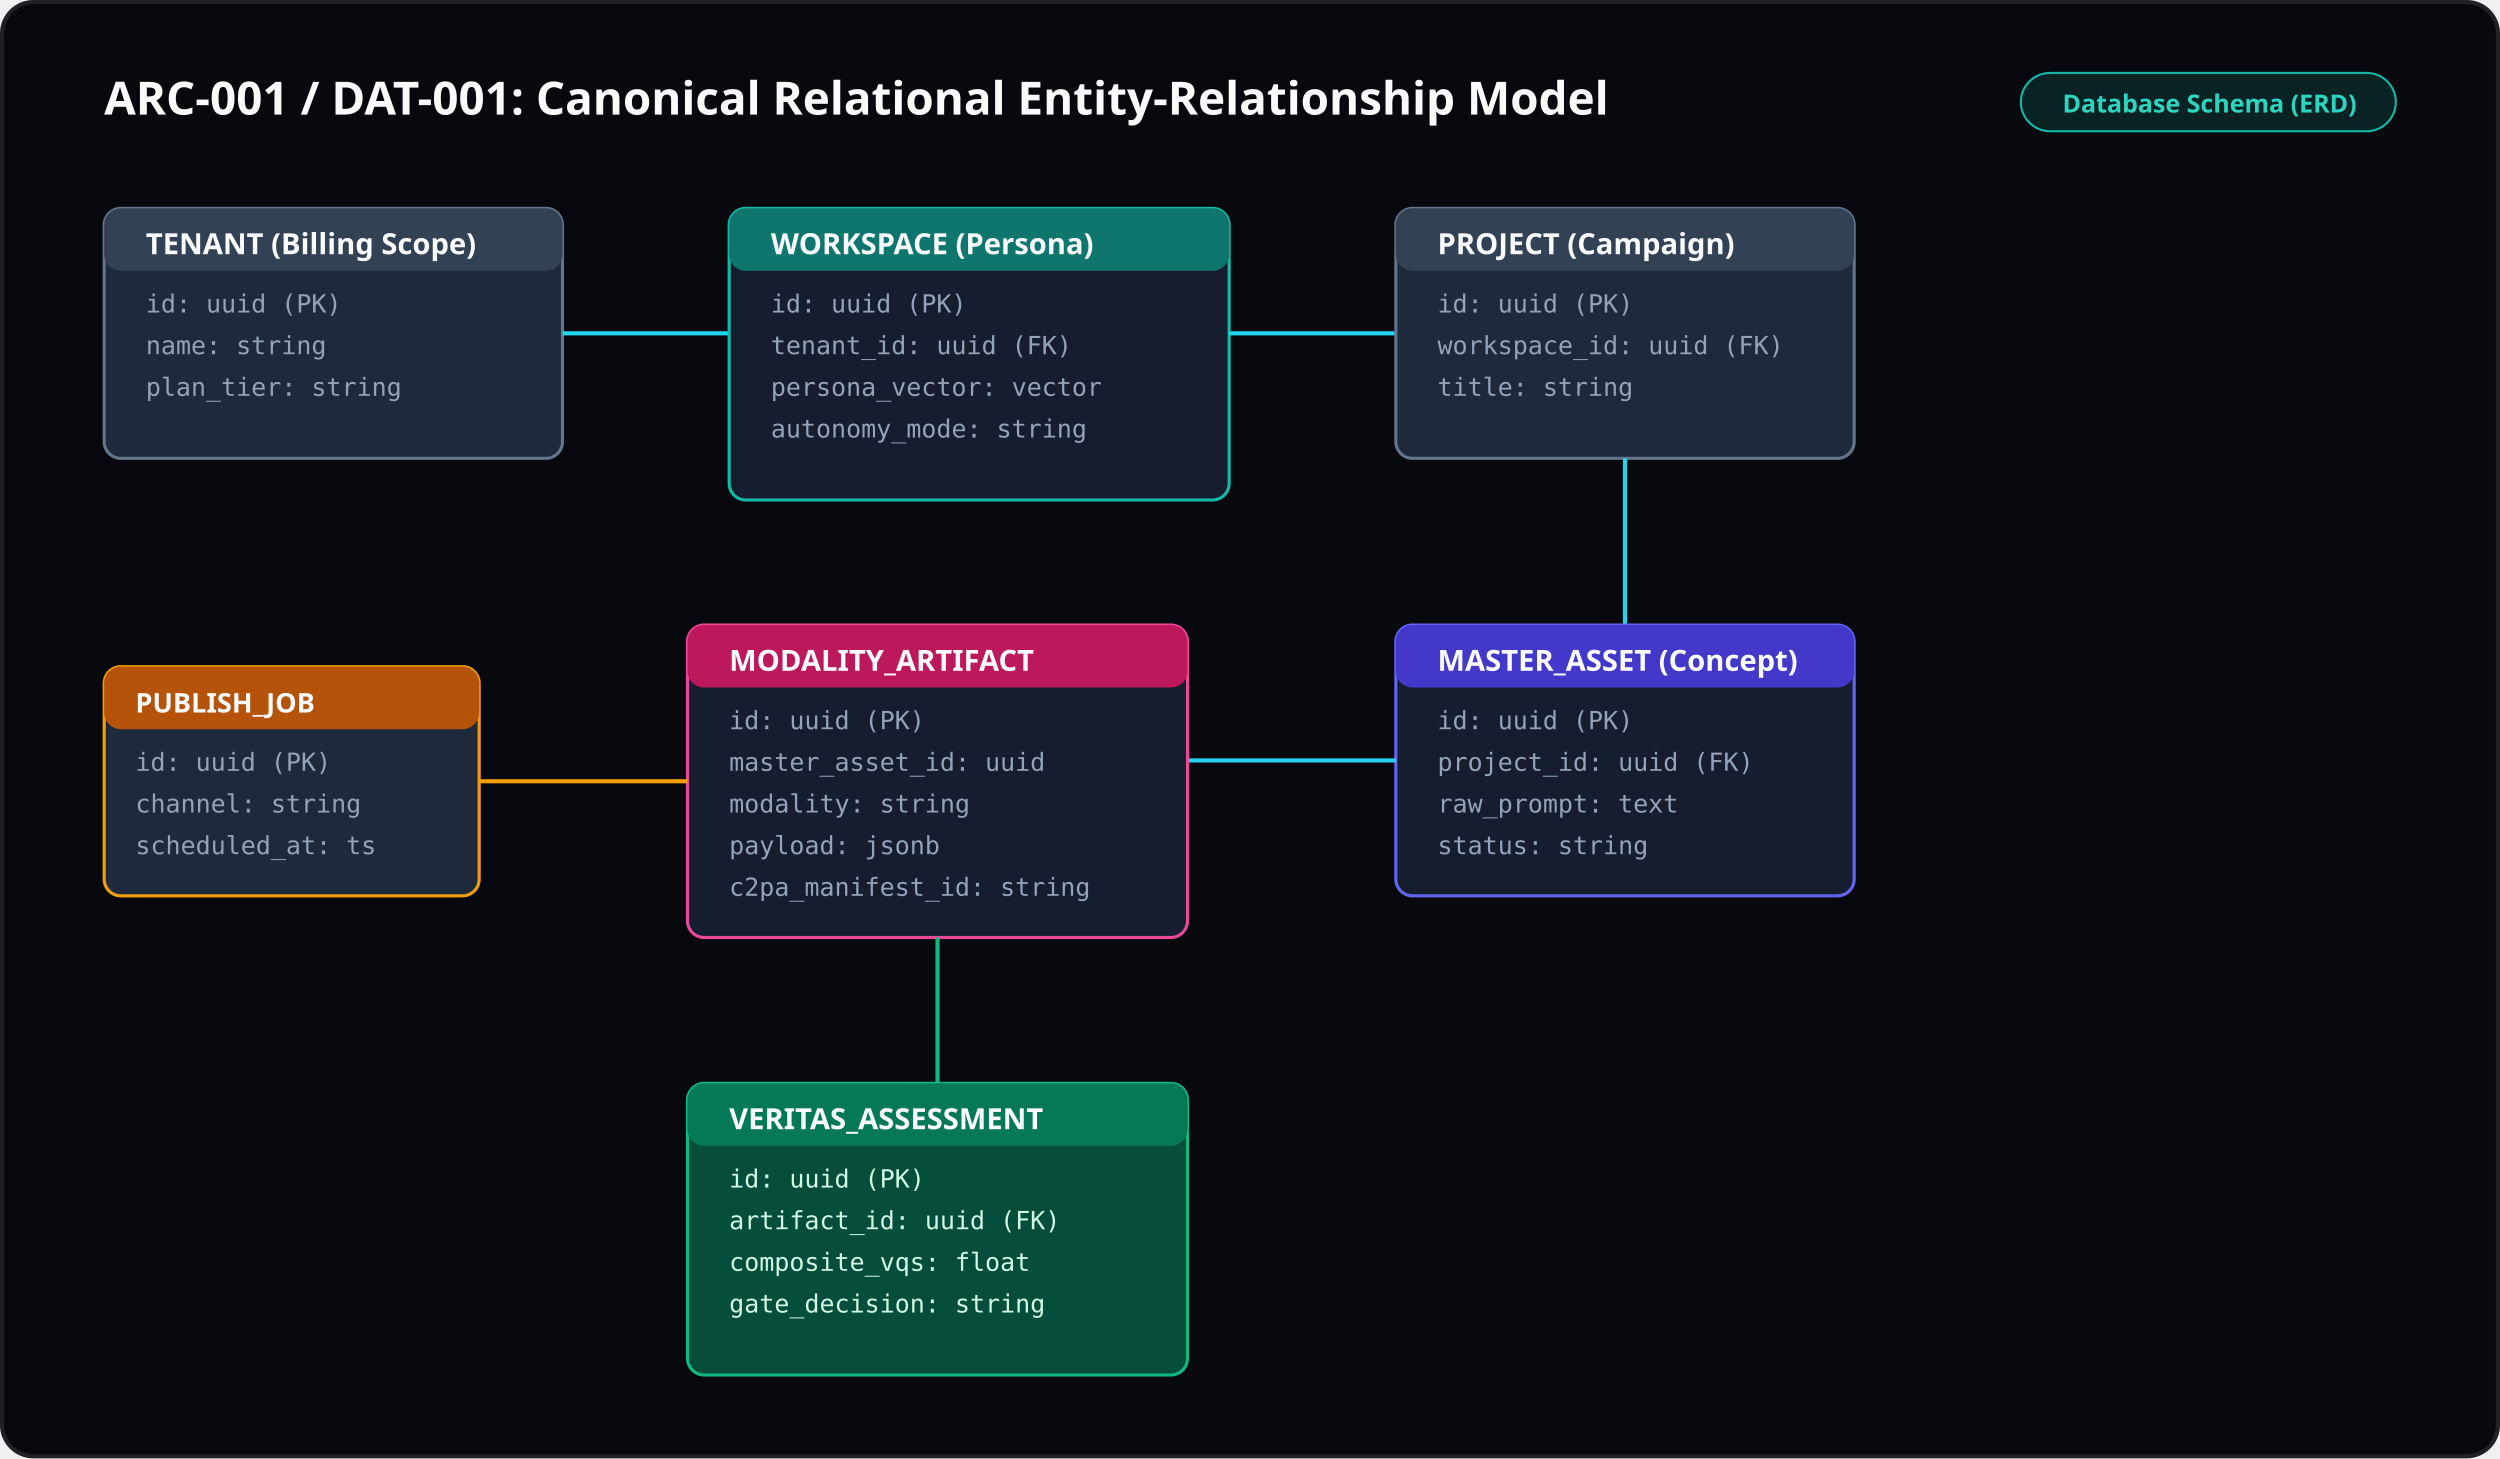
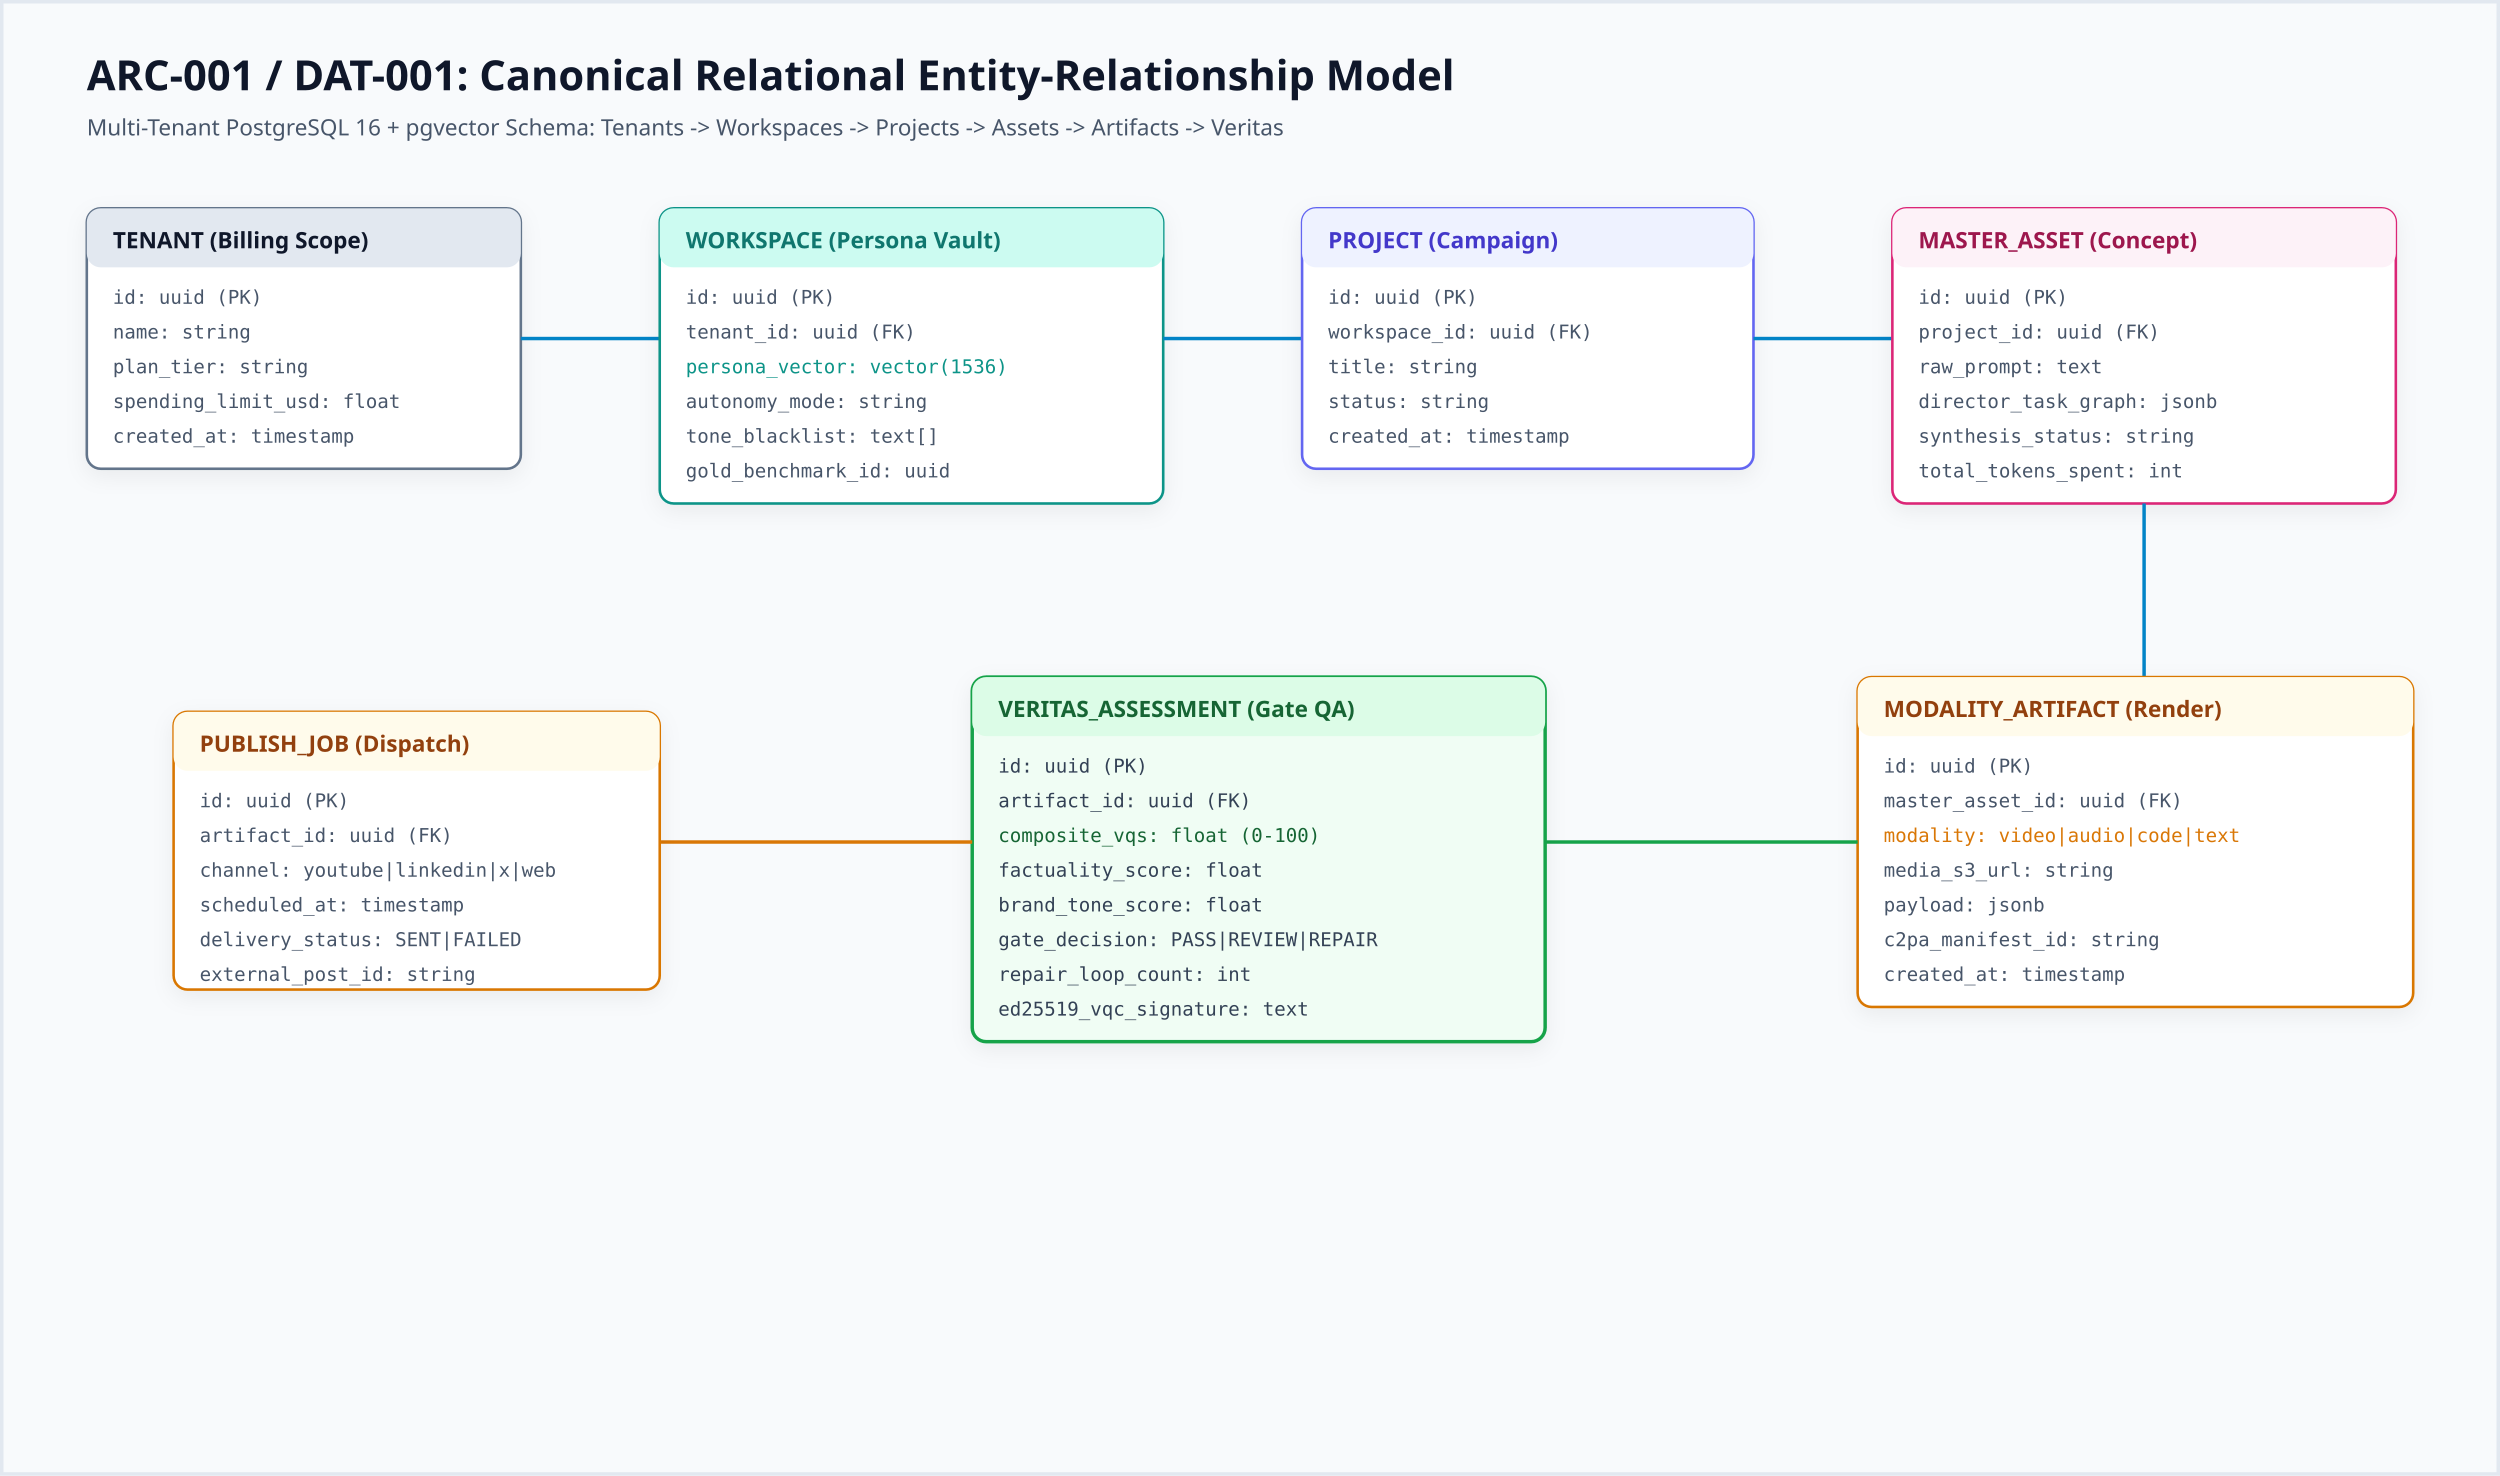
- <svg xmlns="http://www.w3.org/2000/svg" viewBox="0 0 1200 700" width="100%" height="100%">
-   <rect width="1200" height="700" fill="#07090E" rx="16" />
-   <rect x="1" y="1" width="1198" height="698" fill="none" stroke="rgba(255,255,255,0.1)" stroke-width="2" rx="15" />
-   <text x="50" y="55" fill="#F8FAFC" font-family="sans-serif" font-size="22" font-weight="bold">ARC-001 / DAT-001: Canonical Relational Entity-Relationship Model</text>
-   <rect x="970" y="35" width="180" height="28" rx="14" fill="rgba(20,184,166,0.15)" stroke="#14B8A6" stroke-width="1" />
-   <text x="990" y="54" fill="#2DD4BF" font-family="sans-serif" font-size="12" font-weight="600">Database Schema (ERD)</text>
-   <rect x="50" y="100" width="220" height="120" rx="8" fill="#1E293B" stroke="#64748B" stroke-width="1.5" />
-   <rect x="50" y="100" width="220" height="30" rx="8" fill="#334155" />
-   <text x="70" y="122" fill="#F8FAFC" font-family="sans-serif" font-size="14" font-weight="bold">TENANT (Billing Scope)</text>
-   <text x="70" y="150" fill="#94A3B8" font-family="monospace" font-size="12">id: uuid (PK)</text>
-   <text x="70" y="170" fill="#94A3B8" font-family="monospace" font-size="12">name: string</text>
-   <text x="70" y="190" fill="#94A3B8" font-family="monospace" font-size="12">plan_tier: string</text>
-   <line x1="270" y1="160" x2="350" y2="160" stroke="#22D3EE" stroke-width="2" />
-   <rect x="350" y="100" width="240" height="140" rx="8" fill="#151D2F" stroke="#14B8A6" stroke-width="1.5" />
-   <rect x="350" y="100" width="240" height="30" rx="8" fill="#0F766E" />
-   <text x="370" y="122" fill="#F8FAFC" font-family="sans-serif" font-size="14" font-weight="bold">WORKSPACE (Persona)</text>
-   <text x="370" y="150" fill="#94A3B8" font-family="monospace" font-size="12">id: uuid (PK)</text>
-   <text x="370" y="170" fill="#94A3B8" font-family="monospace" font-size="12">tenant_id: uuid (FK)</text>
-   <text x="370" y="190" fill="#94A3B8" font-family="monospace" font-size="12">persona_vector: vector</text>
-   <text x="370" y="210" fill="#94A3B8" font-family="monospace" font-size="12">autonomy_mode: string</text>
-   <line x1="590" y1="160" x2="670" y2="160" stroke="#22D3EE" stroke-width="2" />
-   <rect x="670" y="100" width="220" height="120" rx="8" fill="#1E293B" stroke="#64748B" stroke-width="1.5" />
-   <rect x="670" y="100" width="220" height="30" rx="8" fill="#334155" />
-   <text x="690" y="122" fill="#F8FAFC" font-family="sans-serif" font-size="14" font-weight="bold">PROJECT (Campaign)</text>
-   <text x="690" y="150" fill="#94A3B8" font-family="monospace" font-size="12">id: uuid (PK)</text>
-   <text x="690" y="170" fill="#94A3B8" font-family="monospace" font-size="12">workspace_id: uuid (FK)</text>
-   <text x="690" y="190" fill="#94A3B8" font-family="monospace" font-size="12">title: string</text>
-   <line x1="780" y1="220" x2="780" y2="300" stroke="#22D3EE" stroke-width="2" />
-   <rect x="670" y="300" width="220" height="130" rx="8" fill="#151D2F" stroke="#6366F1" stroke-width="1.5" />
-   <rect x="670" y="300" width="220" height="30" rx="8" fill="#4338CA" />
-   <text x="690" y="322" fill="#F8FAFC" font-family="sans-serif" font-size="14" font-weight="bold">MASTER_ASSET (Concept)</text>
-   <text x="690" y="350" fill="#94A3B8" font-family="monospace" font-size="12">id: uuid (PK)</text>
-   <text x="690" y="370" fill="#94A3B8" font-family="monospace" font-size="12">project_id: uuid (FK)</text>
-   <text x="690" y="390" fill="#94A3B8" font-family="monospace" font-size="12">raw_prompt: text</text>
-   <text x="690" y="410" fill="#94A3B8" font-family="monospace" font-size="12">status: string</text>
-   <line x1="670" y1="365" x2="570" y2="365" stroke="#22D3EE" stroke-width="2" />
-   <rect x="330" y="300" width="240" height="150" rx="8" fill="#151D2F" stroke="#EC4899" stroke-width="1.5" />
-   <rect x="330" y="300" width="240" height="30" rx="8" fill="#BE185D" />
-   <text x="350" y="322" fill="#F8FAFC" font-family="sans-serif" font-size="14" font-weight="bold">MODALITY_ARTIFACT</text>
-   <text x="350" y="350" fill="#94A3B8" font-family="monospace" font-size="12">id: uuid (PK)</text>
-   <text x="350" y="370" fill="#94A3B8" font-family="monospace" font-size="12">master_asset_id: uuid</text>
-   <text x="350" y="390" fill="#94A3B8" font-family="monospace" font-size="12">modality: string</text>
-   <text x="350" y="410" fill="#94A3B8" font-family="monospace" font-size="12">payload: jsonb</text>
-   <text x="350" y="430" fill="#94A3B8" font-family="monospace" font-size="12">c2pa_manifest_id: string</text>
-   <line x1="450" y1="450" x2="450" y2="520" stroke="#10B981" stroke-width="2" />
-   <rect x="330" y="520" width="240" height="140" rx="8" fill="#064E3B" stroke="#10B981" stroke-width="1.5" />
-   <rect x="330" y="520" width="240" height="30" rx="8" fill="#047857" />
-   <text x="350" y="542" fill="#F8FAFC" font-family="sans-serif" font-size="14" font-weight="bold">VERITAS_ASSESSMENT</text>
-   <text x="350" y="570" fill="#D1FAE5" font-family="monospace" font-size="12">id: uuid (PK)</text>
-   <text x="350" y="590" fill="#D1FAE5" font-family="monospace" font-size="12">artifact_id: uuid (FK)</text>
-   <text x="350" y="610" fill="#D1FAE5" font-family="monospace" font-size="12">composite_vqs: float</text>
-   <text x="350" y="630" fill="#D1FAE5" font-family="monospace" font-size="12">gate_decision: string</text>
-   <line x1="330" y1="375" x2="230" y2="375" stroke="#F59E0B" stroke-width="2" />
-   <rect x="50" y="320" width="180" height="110" rx="8" fill="#1E293B" stroke="#F59E0B" stroke-width="1.5" />
-   <rect x="50" y="320" width="180" height="30" rx="8" fill="#B45309" />
-   <text x="65" y="342" fill="#F8FAFC" font-family="sans-serif" font-size="13" font-weight="bold">PUBLISH_JOB</text>
-   <text x="65" y="370" fill="#94A3B8" font-family="monospace" font-size="12">id: uuid (PK)</text>
-   <text x="65" y="390" fill="#94A3B8" font-family="monospace" font-size="12">channel: string</text>
-   <text x="65" y="410" fill="#94A3B8" font-family="monospace" font-size="12">scheduled_at: ts</text>
+ <svg xmlns="http://www.w3.org/2000/svg" viewBox="0 0 1440 850" width="100%" height="100%">
+   <defs>
+     <filter id="cardShadow5" x="-10%" y="-10%" width="120%" height="120%">
+       <feDropShadow dx="0" dy="4" stdDeviation="6" flood-color="#0F172A" flood-opacity="0.06" />
+     </filter>
+   </defs>
+   <rect width="1440" height="850" fill="#F8FAFC" />
+   <rect x="1" y="1" width="1438" height="848" fill="none" stroke="#E2E8F0" stroke-width="2" />
+   <text x="50" y="52" fill="#0F172A" font-family="sans-serif" font-size="24" font-weight="bold">ARC-001 / DAT-001: Canonical Relational Entity-Relationship Model</text>
+   <text x="50" y="78" fill="#475569" font-family="sans-serif" font-size="13">Multi-Tenant PostgreSQL 16 + pgvector Schema: Tenants -&gt; Workspaces -&gt; Projects -&gt; Assets -&gt; Artifacts -&gt; Veritas</text>
+   <g transform="translate(50, 120)">
+     <rect width="250" height="150" rx="8" fill="#FFFFFF" stroke="#64748B" stroke-width="1.5" filter="url(#cardShadow5)" />
+     <rect width="250" height="34" rx="8" fill="#E2E8F0" />
+     <text x="15" y="23" fill="#0F172A" font-family="sans-serif" font-size="13" font-weight="bold">TENANT (Billing Scope)</text>
+     <text x="15" y="55" fill="#475569" font-family="monospace" font-size="11">id: uuid (PK)</text>
+     <text x="15" y="75" fill="#475569" font-family="monospace" font-size="11">name: string</text>
+     <text x="15" y="95" fill="#475569" font-family="monospace" font-size="11">plan_tier: string</text>
+     <text x="15" y="115" fill="#475569" font-family="monospace" font-size="11">spending_limit_usd: float</text>
+     <text x="15" y="135" fill="#475569" font-family="monospace" font-size="11">created_at: timestamp</text>
+   </g>
+   <line x1="300" y1="195" x2="380" y2="195" stroke="#0284C7" stroke-width="2" />
+   <g transform="translate(380, 120)">
+     <rect width="290" height="170" rx="8" fill="#FFFFFF" stroke="#0D9488" stroke-width="1.5" filter="url(#cardShadow5)" />
+     <rect width="290" height="34" rx="8" fill="#CCFBF1" />
+     <text x="15" y="23" fill="#0F766E" font-family="sans-serif" font-size="13" font-weight="bold">WORKSPACE (Persona Vault)</text>
+     <text x="15" y="55" fill="#475569" font-family="monospace" font-size="11">id: uuid (PK)</text>
+     <text x="15" y="75" fill="#475569" font-family="monospace" font-size="11">tenant_id: uuid (FK)</text>
+     <text x="15" y="95" fill="#0D9488" font-family="monospace" font-size="11">persona_vector: vector(1536)</text>
+     <text x="15" y="115" fill="#475569" font-family="monospace" font-size="11">autonomy_mode: string</text>
+     <text x="15" y="135" fill="#475569" font-family="monospace" font-size="11">tone_blacklist: text[]</text>
+     <text x="15" y="155" fill="#475569" font-family="monospace" font-size="11">gold_benchmark_id: uuid</text>
+   </g>
+   <line x1="670" y1="195" x2="750" y2="195" stroke="#0284C7" stroke-width="2" />
+   <g transform="translate(750, 120)">
+     <rect width="260" height="150" rx="8" fill="#FFFFFF" stroke="#6366F1" stroke-width="1.5" filter="url(#cardShadow5)" />
+     <rect width="260" height="34" rx="8" fill="#EEF2FF" />
+     <text x="15" y="23" fill="#4338CA" font-family="sans-serif" font-size="13" font-weight="bold">PROJECT (Campaign)</text>
+     <text x="15" y="55" fill="#475569" font-family="monospace" font-size="11">id: uuid (PK)</text>
+     <text x="15" y="75" fill="#475569" font-family="monospace" font-size="11">workspace_id: uuid (FK)</text>
+     <text x="15" y="95" fill="#475569" font-family="monospace" font-size="11">title: string</text>
+     <text x="15" y="115" fill="#475569" font-family="monospace" font-size="11">status: string</text>
+     <text x="15" y="135" fill="#475569" font-family="monospace" font-size="11">created_at: timestamp</text>
+   </g>
+   <line x1="1010" y1="195" x2="1090" y2="195" stroke="#0284C7" stroke-width="2" />
+   <g transform="translate(1090, 120)">
+     <rect width="290" height="170" rx="8" fill="#FFFFFF" stroke="#DB2777" stroke-width="1.5" filter="url(#cardShadow5)" />
+     <rect width="290" height="34" rx="8" fill="#FDF2F8" />
+     <text x="15" y="23" fill="#9D174D" font-family="sans-serif" font-size="13" font-weight="bold">MASTER_ASSET (Concept)</text>
+     <text x="15" y="55" fill="#475569" font-family="monospace" font-size="11">id: uuid (PK)</text>
+     <text x="15" y="75" fill="#475569" font-family="monospace" font-size="11">project_id: uuid (FK)</text>
+     <text x="15" y="95" fill="#475569" font-family="monospace" font-size="11">raw_prompt: text</text>
+     <text x="15" y="115" fill="#475569" font-family="monospace" font-size="11">director_task_graph: jsonb</text>
+     <text x="15" y="135" fill="#475569" font-family="monospace" font-size="11">synthesis_status: string</text>
+     <text x="15" y="155" fill="#475569" font-family="monospace" font-size="11">total_tokens_spent: int</text>
+   </g>
+   <line x1="1235" y1="290" x2="1235" y2="390" stroke="#0284C7" stroke-width="2" />
+   <g transform="translate(1070, 390)">
+     <rect width="320" height="190" rx="8" fill="#FFFFFF" stroke="#D97706" stroke-width="1.5" filter="url(#cardShadow5)" />
+     <rect width="320" height="34" rx="8" fill="#FFFBEB" />
+     <text x="15" y="23" fill="#92400E" font-family="sans-serif" font-size="13" font-weight="bold">MODALITY_ARTIFACT (Render)</text>
+     <text x="15" y="55" fill="#475569" font-family="monospace" font-size="11">id: uuid (PK)</text>
+     <text x="15" y="75" fill="#475569" font-family="monospace" font-size="11">master_asset_id: uuid (FK)</text>
+     <text x="15" y="95" fill="#D97706" font-family="monospace" font-size="11">modality: video|audio|code|text</text>
+     <text x="15" y="115" fill="#475569" font-family="monospace" font-size="11">media_s3_url: string</text>
+     <text x="15" y="135" fill="#475569" font-family="monospace" font-size="11">payload: jsonb</text>
+     <text x="15" y="155" fill="#475569" font-family="monospace" font-size="11">c2pa_manifest_id: string</text>
+     <text x="15" y="175" fill="#475569" font-family="monospace" font-size="11">created_at: timestamp</text>
+   </g>
+   <line x1="1070" y1="485" x2="890" y2="485" stroke="#16A34A" stroke-width="2" />
+   <g transform="translate(560, 390)">
+     <rect width="330" height="210" rx="8" fill="#F0FDF4" stroke="#16A34A" stroke-width="2" filter="url(#cardShadow5)" />
+     <rect width="330" height="34" rx="8" fill="#DCFCE7" />
+     <text x="15" y="23" fill="#166534" font-family="sans-serif" font-size="13" font-weight="bold">VERITAS_ASSESSMENT (Gate QA)</text>
+     <text x="15" y="55" fill="#334155" font-family="monospace" font-size="11">id: uuid (PK)</text>
+     <text x="15" y="75" fill="#334155" font-family="monospace" font-size="11">artifact_id: uuid (FK)</text>
+     <text x="15" y="95" fill="#166534" font-family="monospace" font-size="11">composite_vqs: float (0-100)</text>
+     <text x="15" y="115" fill="#334155" font-family="monospace" font-size="11">factuality_score: float</text>
+     <text x="15" y="135" fill="#334155" font-family="monospace" font-size="11">brand_tone_score: float</text>
+     <text x="15" y="155" fill="#334155" font-family="monospace" font-size="11">gate_decision: PASS|REVIEW|REPAIR</text>
+     <text x="15" y="175" fill="#334155" font-family="monospace" font-size="11">repair_loop_count: int</text>
+     <text x="15" y="195" fill="#334155" font-family="monospace" font-size="11">ed25519_vqc_signature: text</text>
+   </g>
+   <line x1="560" y1="485" x2="380" y2="485" stroke="#D97706" stroke-width="2" />
+   <g transform="translate(100, 410)">
+     <rect width="280" height="160" rx="8" fill="#FFFFFF" stroke="#D97706" stroke-width="1.5" filter="url(#cardShadow5)" />
+     <rect width="280" height="34" rx="8" fill="#FFFBEB" />
+     <text x="15" y="23" fill="#92400E" font-family="sans-serif" font-size="13" font-weight="bold">PUBLISH_JOB (Dispatch)</text>
+     <text x="15" y="55" fill="#475569" font-family="monospace" font-size="11">id: uuid (PK)</text>
+     <text x="15" y="75" fill="#475569" font-family="monospace" font-size="11">artifact_id: uuid (FK)</text>
+     <text x="15" y="95" fill="#475569" font-family="monospace" font-size="11">channel: youtube|linkedin|x|web</text>
+     <text x="15" y="115" fill="#475569" font-family="monospace" font-size="11">scheduled_at: timestamp</text>
+     <text x="15" y="135" fill="#475569" font-family="monospace" font-size="11">delivery_status: SENT|FAILED</text>
+     <text x="15" y="155" fill="#475569" font-family="monospace" font-size="11">external_post_id: string</text>
+   </g>
</svg>
